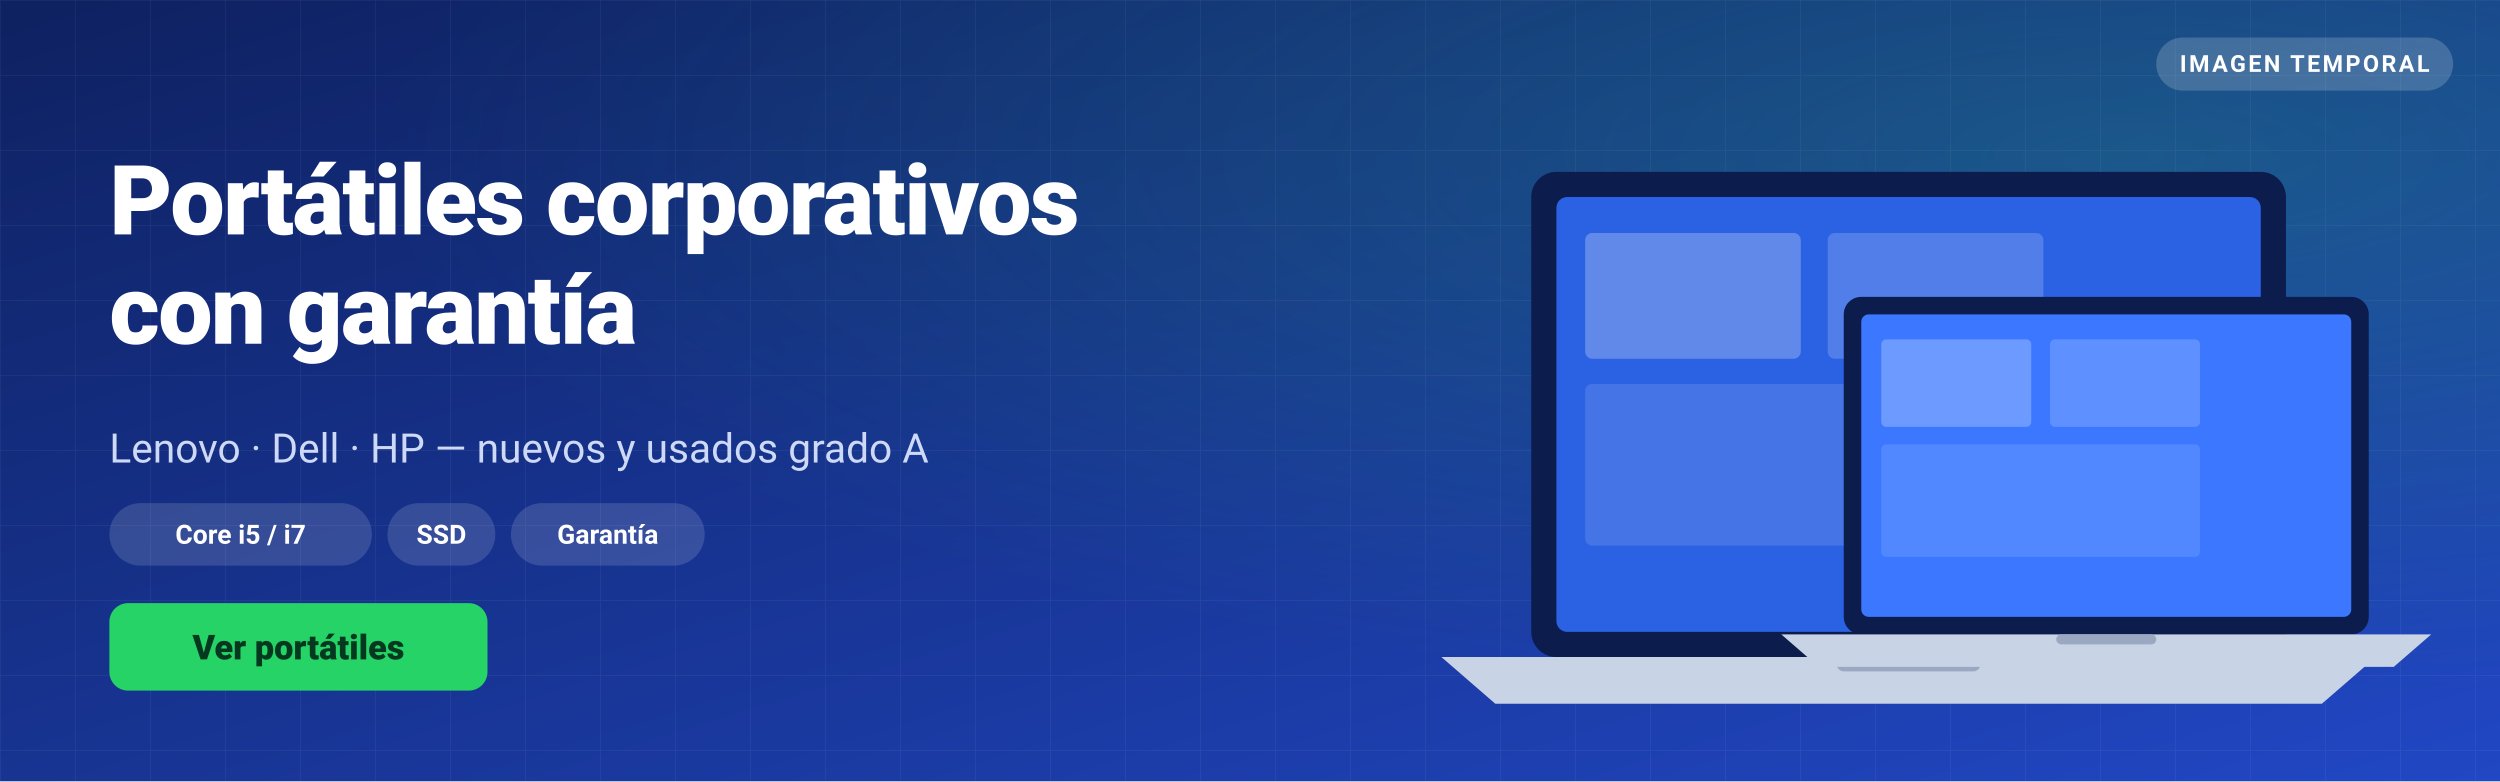
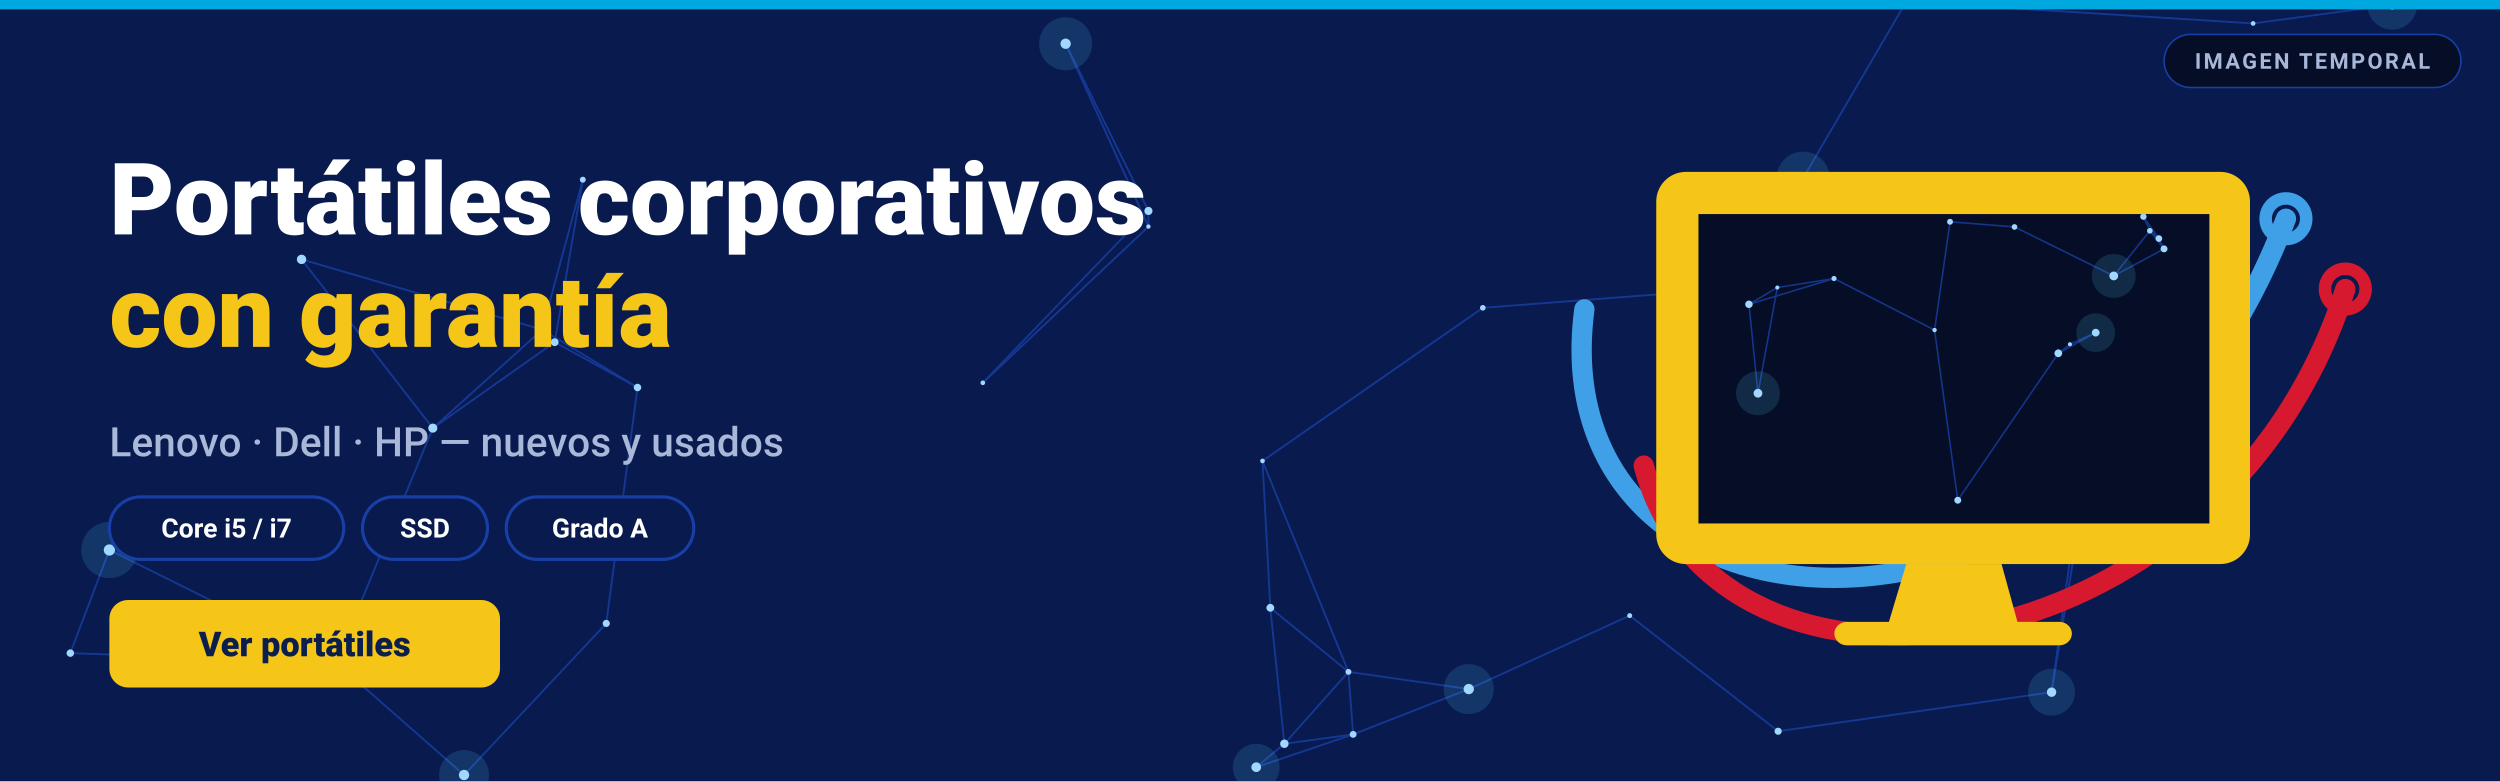
<svg xmlns="http://www.w3.org/2000/svg" viewBox="0 0 1600 500" width="1600" height="500">
-   <defs>
-     <linearGradient id="g" x1="0" y1="0" x2="1" y2="1">
-       <stop offset="0" stop-color="#0e2160" />
-       <stop offset="1" stop-color="#2147c4" />
-     </linearGradient>
-     <radialGradient id="r" cx=".85" cy=".2" r=".7">
-       <stop offset="0" stop-color="#25d366" stop-opacity=".22" />
-       <stop offset="1" stop-color="#25d366" stop-opacity="0" />
-     </radialGradient>
-     <pattern id="p" width="48" height="48" patternUnits="userSpaceOnUse">
-       <path d="M48 0H0V48" fill="none" stroke="#ffffff" stroke-opacity=".06" />
-     </pattern>
-   </defs>
-   <rect width="1600" height="500" fill="url(#g)" />
-   <rect width="1600" height="500" fill="url(#p)" />
-   <rect width="1600" height="500" fill="url(#r)" />
-   <g transform="translate(980,110)">
-     <rect x="0" y="0" width="483" height="310.5" rx="16.1" fill="#0b1c4d" />
-     <rect x="16.1" y="16.1" width="450.8" height="278.3" rx="6.9" fill="#2b62e3" />
-     <rect x="34.5" y="39.1" width="138.0" height="80.5" rx="4.6" fill="#ffffff" opacity=".25" />
-     <rect x="189.75" y="39.1" width="138.0" height="80.5" rx="4.6" fill="#ffffff" opacity=".18" />
-     <rect x="34.5" y="135.7" width="293.25" height="103.5" rx="4.6" fill="#ffffff" opacity=".12" />
-     <path d="M-57.5 310.5 H540.5 L506 340.4 H-23.0 Z" fill="#c9d3e6" />
-     <rect x="195.5" y="310.5" width="92.0" height="9.2" rx="4.6" fill="#9aa8c2" />
+   <rect width="1600" height="500" fill="#081A4E" />
+   <g stroke="#183FA5" stroke-width="1.2" opacity=".8">
+     <line x1="215" y1="424" x2="45" y2="418" />
+     <line x1="215" y1="424" x2="297" y2="496" />
+     <line x1="215" y1="424" x2="277" y2="274" />
+     <line x1="215" y1="424" x2="70" y2="352" />
+     <line x1="408" y1="248" x2="347" y2="211" />
+     <line x1="408" y1="248" x2="355" y2="219" />
+     <line x1="408" y1="248" x2="388" y2="399" />
+     <line x1="1043" y1="394" x2="1138" y2="468" />
+     <line x1="1043" y1="394" x2="940" y2="441" />
+     <line x1="45" y1="418" x2="70" y2="352" />
+     <line x1="1220" y1="1" x2="1154" y2="114" />
+     <line x1="1220" y1="1" x2="1442" y2="15" />
+     <line x1="1220" y1="1" x2="1531" y2="3" />
+     <line x1="1154" y1="114" x2="1079" y2="187" />
+     <line x1="1442" y1="15" x2="1531" y2="3" />
+     <line x1="866" y1="470" x2="940" y2="441" />
+     <line x1="866" y1="470" x2="804" y2="491" />
+     <line x1="866" y1="470" x2="863" y2="430" />
+     <line x1="866" y1="470" x2="822" y2="476" />
+     <line x1="347" y1="211" x2="355" y2="219" />
+     <line x1="347" y1="211" x2="373" y2="115" />
+     <line x1="347" y1="211" x2="193" y2="166" />
+     <line x1="347" y1="211" x2="277" y2="274" />
+     <line x1="355" y1="219" x2="373" y2="115" />
+     <line x1="355" y1="219" x2="277" y2="274" />
+     <line x1="735" y1="145" x2="629" y2="245" />
+     <line x1="735" y1="145" x2="735" y2="135" />
+     <line x1="735" y1="145" x2="682" y2="28" />
+     <line x1="1340" y1="278" x2="1328" y2="335" />
+     <line x1="1340" y1="278" x2="1313" y2="443" />
+     <line x1="1340" y1="278" x2="1295" y2="259" />
+     <line x1="297" y1="496" x2="388" y2="399" />
+     <line x1="193" y1="166" x2="277" y2="274" />
+     <line x1="1138" y1="468" x2="1313" y2="443" />
+     <line x1="1328" y1="335" x2="1313" y2="443" />
+     <line x1="1328" y1="335" x2="1295" y2="259" />
+     <line x1="940" y1="441" x2="863" y2="430" />
+     <line x1="808" y1="295" x2="813" y2="389" />
+     <line x1="808" y1="295" x2="949" y2="197" />
+     <line x1="808" y1="295" x2="863" y2="430" />
+     <line x1="1079" y1="187" x2="949" y2="197" />
+     <line x1="813" y1="389" x2="863" y2="430" />
+     <line x1="813" y1="389" x2="822" y2="476" />
+     <line x1="629" y1="245" x2="735" y2="135" />
+     <line x1="804" y1="491" x2="822" y2="476" />
+     <line x1="863" y1="430" x2="822" y2="476" />
+     <line x1="735" y1="135" x2="682" y2="28" />
  </g>
-   <g transform="translate(1180,190)">
-     <rect x="0" y="0" width="336.0" height="216.0" rx="11.2" fill="#0b1c4d" />
-     <rect x="11.2" y="11.2" width="313.6" height="193.6" rx="4.8" fill="#3b78ff" />
-     <rect x="24.0" y="27.2" width="96.0" height="56.0" rx="3.2" fill="#ffffff" opacity=".25" />
-     <rect x="132.0" y="27.2" width="96.0" height="56.0" rx="3.2" fill="#ffffff" opacity=".18" />
-     <rect x="24.0" y="94.4" width="204.0" height="72.0" rx="3.2" fill="#ffffff" opacity=".12" />
-     <path d="M-40.0 216.0 H376.0 L352.0 236.8 H-16.0 Z" fill="#c9d3e6" />
-     <rect x="136.0" y="216.0" width="64.0" height="6.4" rx="3.2" fill="#9aa8c2" />
+   <circle cx="215" cy="424" r="15" fill="#4CC3F0" opacity=".16" />
+   <circle cx="1154" cy="114" r="17" fill="#4CC3F0" opacity=".16" />
+   <circle cx="297" cy="496" r="16" fill="#4CC3F0" opacity=".16" />
+   <circle cx="940" cy="441" r="16" fill="#4CC3F0" opacity=".16" />
+   <circle cx="70" cy="352" r="18" fill="#4CC3F0" opacity=".16" />
+   <circle cx="804" cy="491" r="15" fill="#4CC3F0" opacity=".16" />
+   <circle cx="1531" cy="3" r="16" fill="#4CC3F0" opacity=".16" />
+   <circle cx="1313" cy="443" r="15" fill="#4CC3F0" opacity=".16" />
+   <circle cx="682" cy="28" r="17" fill="#4CC3F0" opacity=".16" />
+   <circle cx="215" cy="424" r="3.1" fill="#A0D8FF" />
+   <circle cx="408" cy="248" r="2.4" fill="#A0D8FF" />
+   <circle cx="1043" cy="394" r="1.6" fill="#A0D8FF" />
+   <circle cx="45" cy="418" r="2.4" fill="#A0D8FF" />
+   <circle cx="1220" cy="1" r="2.4" fill="#A0D8FF" />
+   <circle cx="1154" cy="114" r="3.5" fill="#A0D8FF" />
+   <circle cx="1442" cy="15" r="1.5" fill="#A0D8FF" />
+   <circle cx="866" cy="470" r="2.2" fill="#A0D8FF" />
+   <circle cx="347" cy="211" r="1.5" fill="#A0D8FF" />
+   <circle cx="355" cy="219" r="2.5" fill="#A0D8FF" />
+   <circle cx="373" cy="115" r="1.9" fill="#A0D8FF" />
+   <circle cx="735" cy="145" r="1.4" fill="#A0D8FF" />
+   <circle cx="1340" cy="278" r="2.8" fill="#A0D8FF" />
+   <circle cx="297" cy="496" r="3.3" fill="#A0D8FF" />
+   <circle cx="193" cy="166" r="3.0" fill="#A0D8FF" />
+   <circle cx="1138" cy="468" r="2.3" fill="#A0D8FF" />
+   <circle cx="1328" cy="335" r="2.1" fill="#A0D8FF" />
+   <circle cx="940" cy="441" r="3.3" fill="#A0D8FF" />
+   <circle cx="808" cy="295" r="1.5" fill="#A0D8FF" />
+   <circle cx="388" cy="399" r="2.3" fill="#A0D8FF" />
+   <circle cx="277" cy="274" r="2.9" fill="#A0D8FF" />
+   <circle cx="1079" cy="187" r="2.4" fill="#A0D8FF" />
+   <circle cx="813" cy="389" r="2.5" fill="#A0D8FF" />
+   <circle cx="629" cy="245" r="1.5" fill="#A0D8FF" />
+   <circle cx="70" cy="352" r="3.6" fill="#A0D8FF" />
+   <circle cx="949" cy="197" r="1.8" fill="#A0D8FF" />
+   <circle cx="804" cy="491" r="3.1" fill="#A0D8FF" />
+   <circle cx="863" cy="430" r="1.9" fill="#A0D8FF" />
+   <circle cx="822" cy="476" r="2.7" fill="#A0D8FF" />
+   <circle cx="735" cy="135" r="2.6" fill="#A0D8FF" />
+   <circle cx="1531" cy="3" r="3.1" fill="#A0D8FF" />
+   <circle cx="1313" cy="443" r="3.0" fill="#A0D8FF" />
+   <circle cx="1295" cy="259" r="2.6" fill="#A0D8FF" />
+   <circle cx="682" cy="28" r="3.3" fill="#A0D8FF" />
+   <rect width="1600" height="6" fill="#00A8E0" />
+   <text x="70" y="150" fill="#FFFFFF" font-size="64" font-weight="800" font-family="Montserrat, 'Segoe UI', Roboto, Helvetica, Arial, sans-serif">Portátiles corporativos</text>
+   <text x="70" y="222" fill="#F5C518" font-size="64" font-weight="800" font-family="Montserrat, 'Segoe UI', Roboto, Helvetica, Arial, sans-serif">con garantía</text>
+   <text x="70" y="292" fill="#A9B8D9" font-size="26" font-weight="500" font-family="Montserrat, 'Segoe UI', Roboto, Helvetica, Arial, sans-serif">Lenovo · Dell · HP — nuevos y usados</text>
+   <rect x="70" y="318" width="150" height="40" rx="20" fill="#081A4E" stroke="#183FA5" stroke-width="2" />
+   <text x="145.0" y="344" fill="#FFFFFF" font-size="17" font-weight="600" font-family="Montserrat, 'Segoe UI', Roboto, Helvetica, Arial, sans-serif" text-anchor="middle">Core i5 / i7</text>
+   <rect x="232" y="318" width="80" height="40" rx="20" fill="#081A4E" stroke="#183FA5" stroke-width="2" />
+   <text x="272.0" y="344" fill="#FFFFFF" font-size="17" font-weight="600" font-family="Montserrat, 'Segoe UI', Roboto, Helvetica, Arial, sans-serif" text-anchor="middle">SSD</text>
+   <rect x="324" y="318" width="120" height="40" rx="20" fill="#081A4E" stroke="#183FA5" stroke-width="2" />
+   <text x="384.0" y="344" fill="#FFFFFF" font-size="17" font-weight="600" font-family="Montserrat, 'Segoe UI', Roboto, Helvetica, Arial, sans-serif" text-anchor="middle">Grado A</text>
+   <rect x="70" y="384" width="250" height="56" rx="12" fill="#F5C518" />
+   <text x="195.0" y="420" fill="#0B1F4D" font-size="22" font-weight="800" font-family="Montserrat, 'Segoe UI', Roboto, Helvetica, Arial, sans-serif" text-anchor="middle">Ver portátiles</text>
+   <g transform="translate(1060,110)">
+     <path d="M-46 88 C -76 314, 285 339, 403 30" fill="none" stroke="#3FA0E8" stroke-width="13" stroke-linecap="round" />
+     <path d="M-8 188 C 38 364, 361 326, 441 75" fill="none" stroke="#D7192F" stroke-width="13" stroke-linecap="round" />
+     <circle cx="403" cy="30" r="13" fill="none" stroke="#3FA0E8" stroke-width="8" />
+     <circle cx="441" cy="75" r="13" fill="none" stroke="#D7192F" stroke-width="8" />
+     <rect width="380" height="251" rx="19" fill="#F5C518" />
+     <svg x="27" y="27" width="327" height="198" viewBox="0 0 400 240" preserveAspectRatio="xMidYMid slice">
+       <rect width="400" height="240" fill="#060E27" />
+       <g stroke="#183FA5" stroke-width="1.2" opacity=".8">
+         <line x1="185" y1="90" x2="203" y2="222" />
+         <line x1="185" y1="90" x2="107" y2="50" />
+         <line x1="185" y1="90" x2="197" y2="6" />
+         <line x1="347" y1="2" x2="359" y2="19" />
+         <line x1="347" y1="2" x2="352" y2="13" />
+         <line x1="359" y1="19" x2="352" y2="13" />
+         <line x1="359" y1="19" x2="363" y2="27" />
+         <line x1="247" y1="10" x2="324" y2="48" />
+         <line x1="247" y1="10" x2="197" y2="6" />
+         <line x1="281" y1="108" x2="203" y2="222" />
+         <line x1="281" y1="108" x2="310" y2="92" />
+         <line x1="281" y1="108" x2="290" y2="101" />
+         <line x1="63" y1="57" x2="41" y2="70" />
+         <line x1="63" y1="57" x2="107" y2="50" />
+         <line x1="63" y1="57" x2="48" y2="139" />
+         <line x1="310" y1="92" x2="290" y2="101" />
+         <line x1="41" y1="70" x2="107" y2="50" />
+         <line x1="41" y1="70" x2="48" y2="139" />
+         <line x1="324" y1="48" x2="352" y2="13" />
+         <line x1="324" y1="48" x2="363" y2="27" />
+         <line x1="352" y1="13" x2="363" y2="27" />
+       </g>
+       <circle cx="310" cy="92" r="15" fill="#4CC3F0" opacity=".16" />
+       <circle cx="324" cy="48" r="17" fill="#4CC3F0" opacity=".16" />
+       <circle cx="48" cy="139" r="17" fill="#4CC3F0" opacity=".16" />
+       <circle cx="185" cy="90" r="1.7" fill="#A0D8FF" />
+       <circle cx="347" cy="2" r="2.5" fill="#A0D8FF" />
+       <circle cx="359" cy="19" r="2.6" fill="#A0D8FF" />
+       <circle cx="247" cy="10" r="2.2" fill="#A0D8FF" />
+       <circle cx="281" cy="108" r="3.0" fill="#A0D8FF" />
+       <circle cx="63" cy="57" r="1.6" fill="#A0D8FF" />
+       <circle cx="203" cy="222" r="2.7" fill="#A0D8FF" />
+       <circle cx="310" cy="92" r="3.0" fill="#A0D8FF" />
+       <circle cx="41" cy="70" r="2.9" fill="#A0D8FF" />
+       <circle cx="290" cy="101" r="1.6" fill="#A0D8FF" />
+       <circle cx="107" cy="50" r="2.0" fill="#A0D8FF" />
+       <circle cx="324" cy="48" r="3.4" fill="#A0D8FF" />
+       <circle cx="352" cy="13" r="2.2" fill="#A0D8FF" />
+       <circle cx="197" cy="6" r="2.3" fill="#A0D8FF" />
+       <circle cx="363" cy="27" r="2.7" fill="#A0D8FF" />
+       <circle cx="48" cy="139" r="3.4" fill="#A0D8FF" />
+     </svg>
+     <path d="M160 251 h61 l11 40 h-84 z" fill="#F5C518" />
+     <rect x="114" y="288" width="152" height="15" rx="8" fill="#F5C518" />
  </g>
-   <text x="70" y="150" fill="#ffffff" font-size="62" font-weight="800" font-family="Segoe UI, Roboto, Helvetica, Arial, sans-serif" letter-spacing="-1">Portátiles corporativos</text>
-   <text x="70" y="220" fill="#ffffff" font-size="62" font-weight="800" font-family="Segoe UI, Roboto, Helvetica, Arial, sans-serif" letter-spacing="-1">con garantía</text>
-   <text x="70" y="296" fill="#cdd9f7" font-size="26" font-family="Segoe UI, Roboto, Helvetica, Arial, sans-serif">Lenovo · Dell · HP — nuevos y usados grado A</text>
-   <rect x="70" y="322" width="168" height="40" rx="20" fill="#ffffff" opacity=".14" />
-   <text x="154.0" y="348" fill="#ffffff" font-size="17" font-weight="600" font-family="Segoe UI, Roboto, Helvetica, Arial, sans-serif" text-anchor="middle">Core i5 / i7</text>
-   <rect x="248" y="322" width="69" height="40" rx="20" fill="#ffffff" opacity=".14" />
-   <text x="282.5" y="348" fill="#ffffff" font-size="17" font-weight="600" font-family="Segoe UI, Roboto, Helvetica, Arial, sans-serif" text-anchor="middle">SSD</text>
-   <rect x="327" y="322" width="124" height="40" rx="20" fill="#ffffff" opacity=".14" />
-   <text x="389.0" y="348" fill="#ffffff" font-size="17" font-weight="600" font-family="Segoe UI, Roboto, Helvetica, Arial, sans-serif" text-anchor="middle">Garantía</text>
-   <rect x="70" y="386" width="242" height="56" rx="12" fill="#25d366" />
-   <text x="191.0" y="422" fill="#05391f" font-size="22" font-weight="800" font-family="Segoe UI, Roboto, Helvetica, Arial, sans-serif" text-anchor="middle">Ver portátiles</text>
-   <g>
-     <rect x="1380" y="24" width="190" height="34" rx="17" fill="#ffffff" opacity=".18" />
-     <text x="1475" y="46" fill="#ffffff" font-size="15" font-weight="700" font-family="Segoe UI, Roboto, Helvetica, Arial, sans-serif" text-anchor="middle" letter-spacing="1.5">IMAGEN TEMPORAL</text>
-   </g>
+   <rect x="1385" y="22" width="190" height="34" rx="17" fill="#060E27" stroke="#183FA5" />
+   <text x="1480" y="44" fill="#A9B8D9" font-size="14" font-weight="700" font-family="Montserrat, 'Segoe UI', Roboto, Helvetica, Arial, sans-serif" text-anchor="middle" letter-spacing="1.5">IMAGEN TEMPORAL</text>
</svg>
